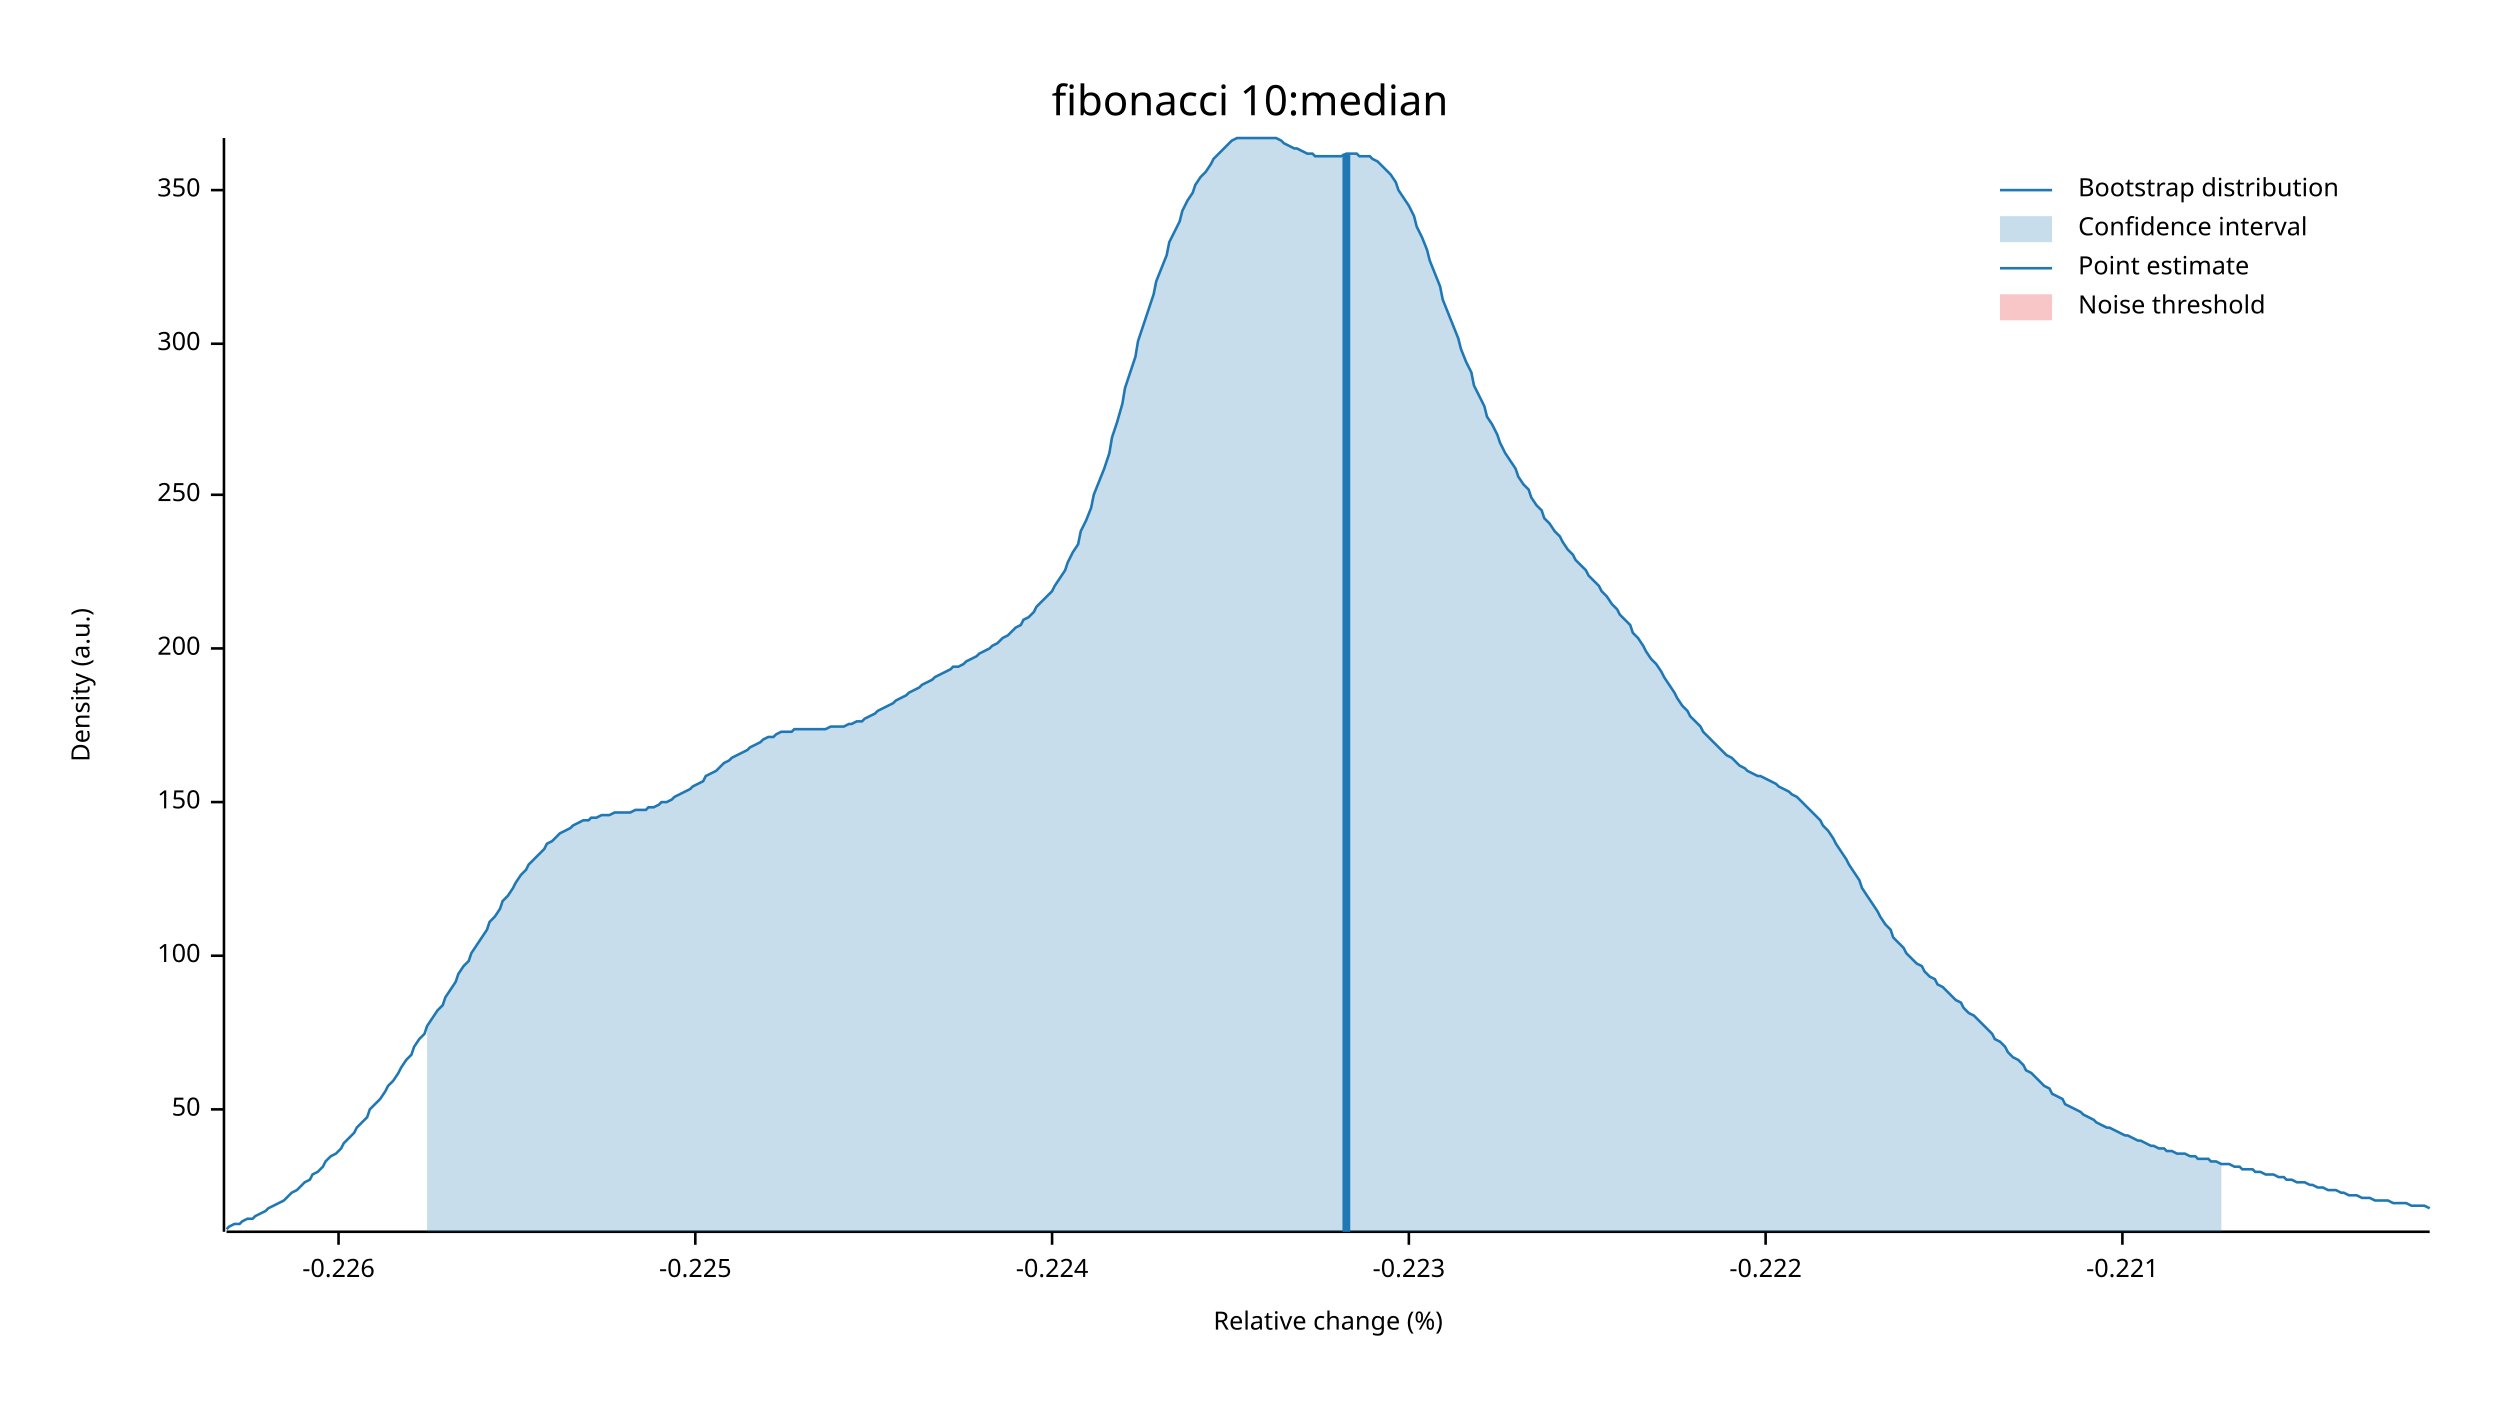
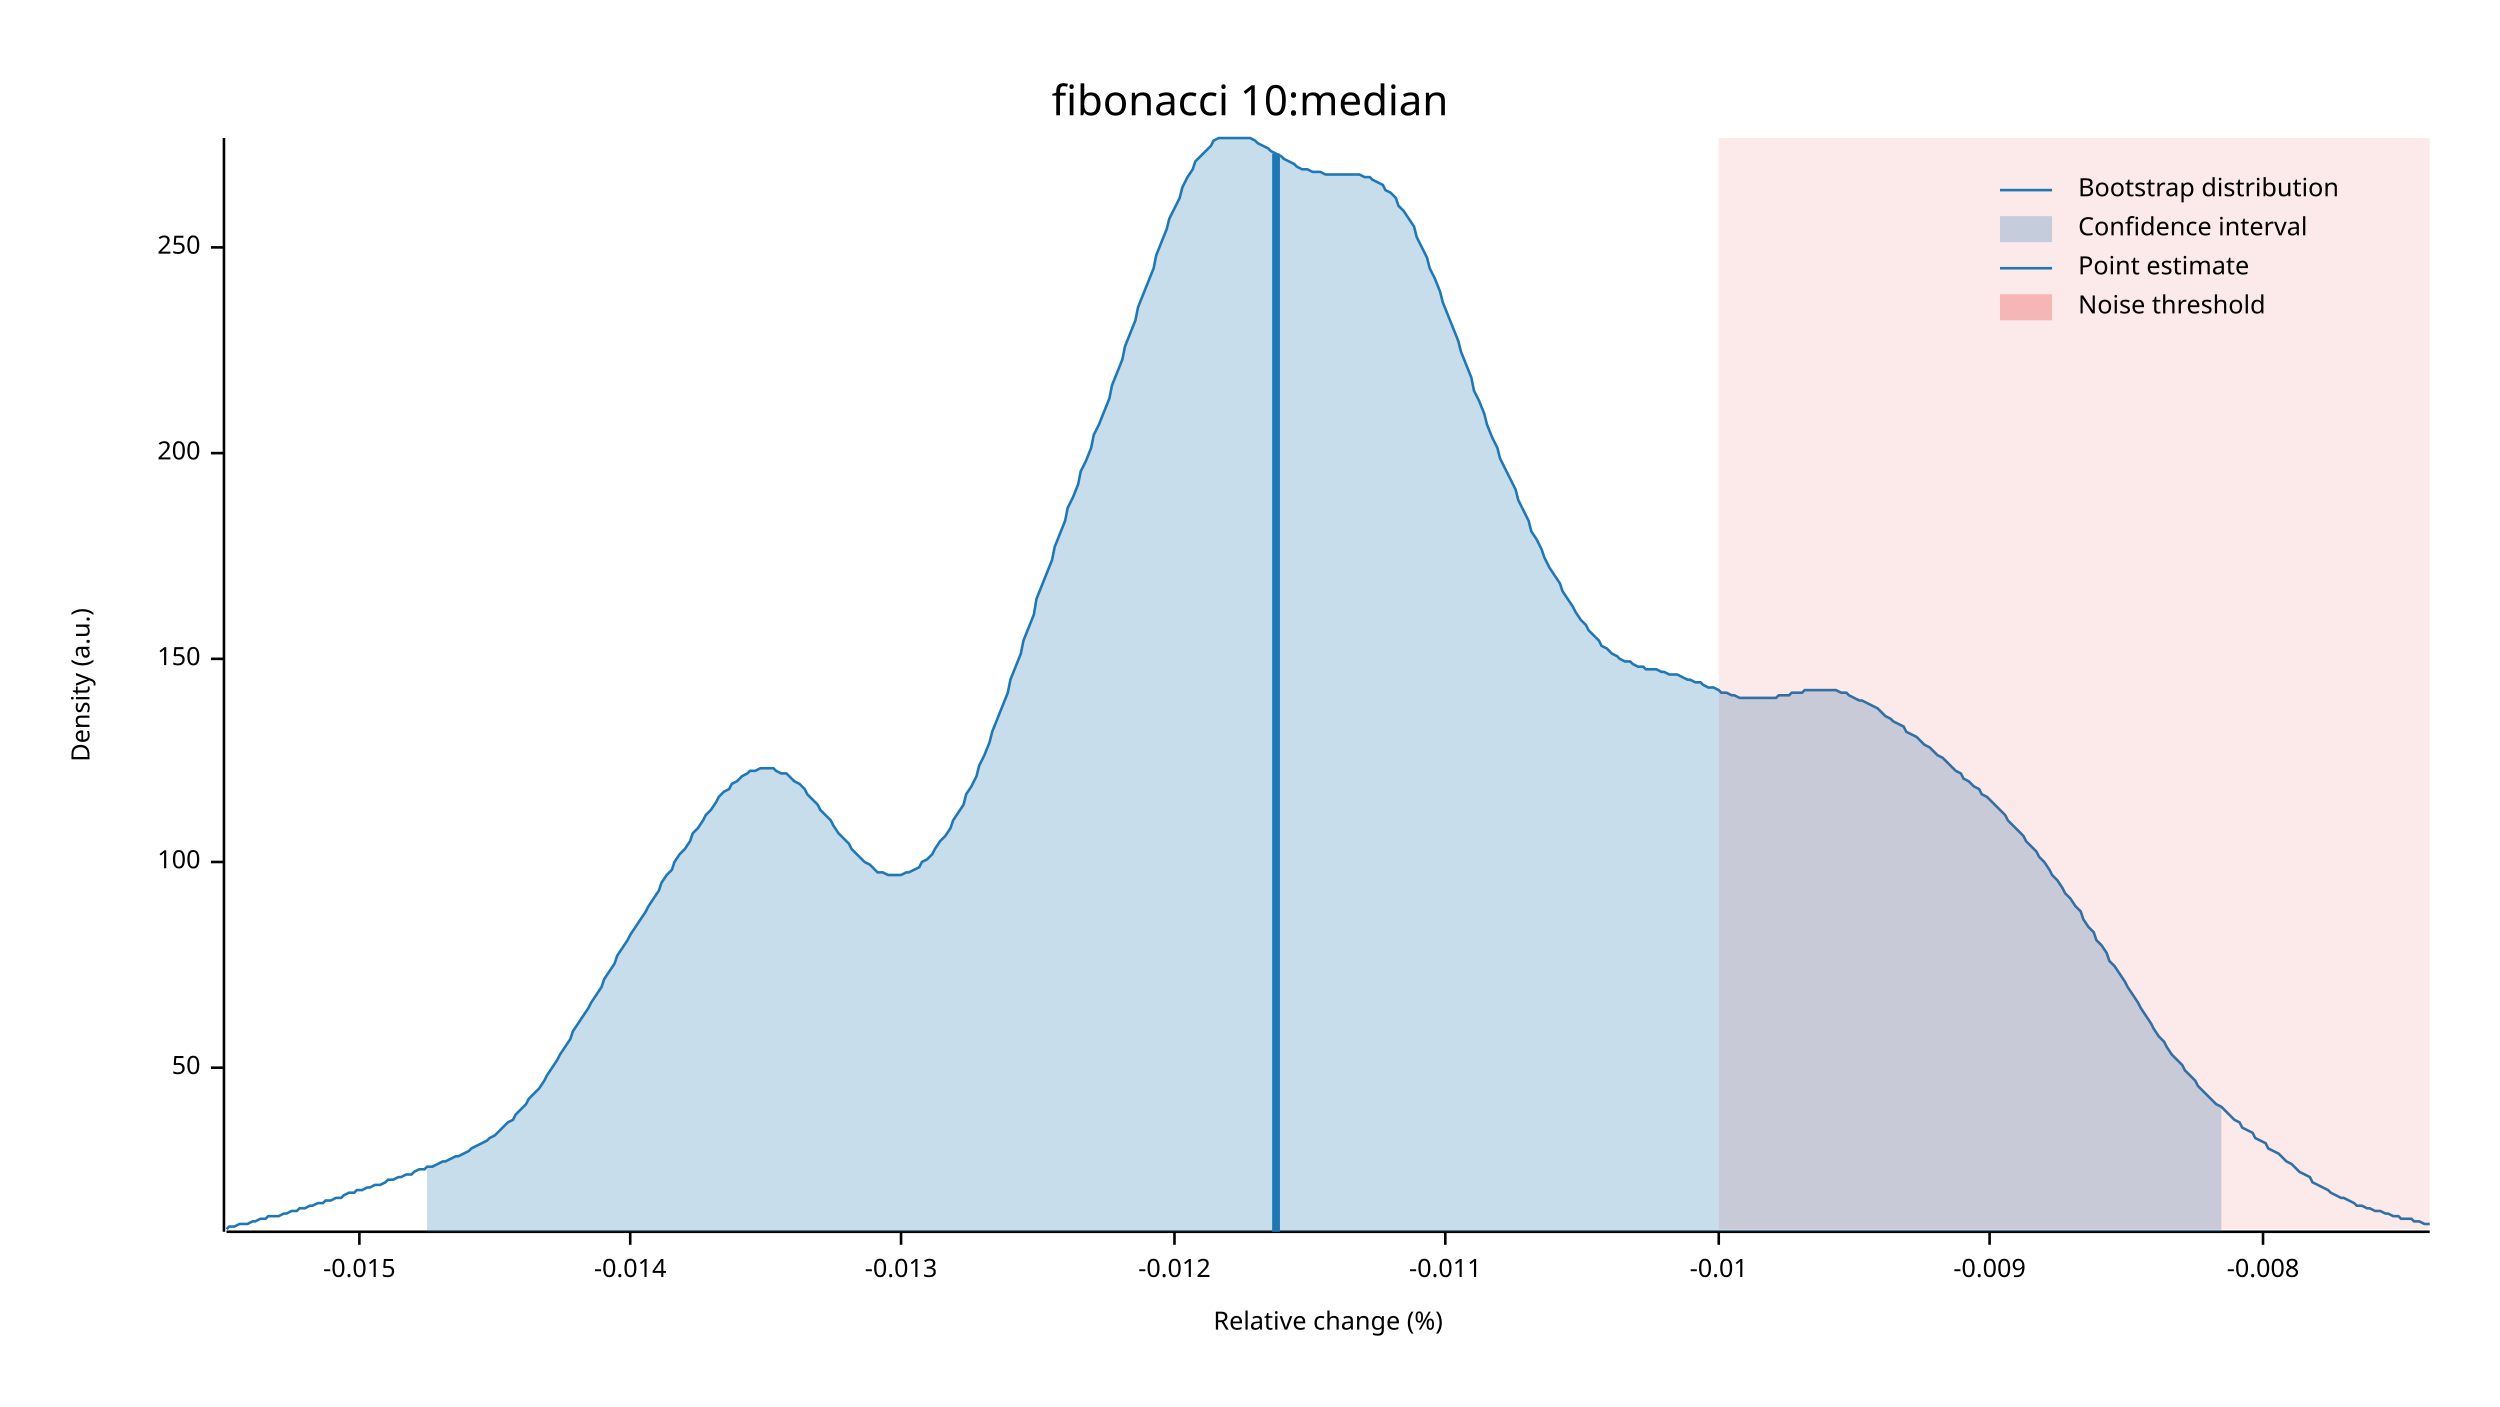
<svg xmlns="http://www.w3.org/2000/svg" width="960" height="540">
  <text x="480" y="32" dy="0.76em" text-anchor="middle" font-family="sans-serif" font-size="16.129" opacity="1" fill="#000000">
fibonacci 10:median
</text>
  <text x="27" y="263" dy="0.76em" text-anchor="middle" font-family="sans-serif" font-size="9.677" opacity="1" fill="#000000" transform="rotate(270, 27, 263)">
Density (a.u.)
</text>
  <text x="510" y="513" dy="-0.5ex" text-anchor="middle" font-family="sans-serif" font-size="9.677" opacity="1" fill="#000000">
Relative change (%)
</text>
  <polyline fill="none" opacity="1" stroke="#000000" stroke-width="1" points="86,53 86,473 " />
-   <text x="77" y="426" dy="0.5ex" text-anchor="end" font-family="sans-serif" font-size="9.677" opacity="1" fill="#000000">
+   <text x="77" y="410" dy="0.5ex" text-anchor="end" font-family="sans-serif" font-size="9.677" opacity="1" fill="#000000">
50
</text>
-   <polyline fill="none" opacity="1" stroke="#000000" stroke-width="1" points="81,426 86,426 " />
-   <text x="77" y="367" dy="0.5ex" text-anchor="end" font-family="sans-serif" font-size="9.677" opacity="1" fill="#000000">
+   <polyline fill="none" opacity="1" stroke="#000000" stroke-width="1" points="81,410 86,410 " />
+   <text x="77" y="331" dy="0.5ex" text-anchor="end" font-family="sans-serif" font-size="9.677" opacity="1" fill="#000000">
100
</text>
-   <polyline fill="none" opacity="1" stroke="#000000" stroke-width="1" points="81,367 86,367 " />
-   <text x="77" y="308" dy="0.5ex" text-anchor="end" font-family="sans-serif" font-size="9.677" opacity="1" fill="#000000">
+   <polyline fill="none" opacity="1" stroke="#000000" stroke-width="1" points="81,331 86,331 " />
+   <text x="77" y="253" dy="0.5ex" text-anchor="end" font-family="sans-serif" font-size="9.677" opacity="1" fill="#000000">
150
</text>
-   <polyline fill="none" opacity="1" stroke="#000000" stroke-width="1" points="81,308 86,308 " />
-   <text x="77" y="249" dy="0.5ex" text-anchor="end" font-family="sans-serif" font-size="9.677" opacity="1" fill="#000000">
+   <polyline fill="none" opacity="1" stroke="#000000" stroke-width="1" points="81,253 86,253 " />
+   <text x="77" y="174" dy="0.5ex" text-anchor="end" font-family="sans-serif" font-size="9.677" opacity="1" fill="#000000">
200
</text>
-   <polyline fill="none" opacity="1" stroke="#000000" stroke-width="1" points="81,249 86,249 " />
-   <text x="77" y="190" dy="0.5ex" text-anchor="end" font-family="sans-serif" font-size="9.677" opacity="1" fill="#000000">
+   <polyline fill="none" opacity="1" stroke="#000000" stroke-width="1" points="81,174 86,174 " />
+   <text x="77" y="95" dy="0.5ex" text-anchor="end" font-family="sans-serif" font-size="9.677" opacity="1" fill="#000000">
250
</text>
-   <polyline fill="none" opacity="1" stroke="#000000" stroke-width="1" points="81,190 86,190 " />
-   <text x="77" y="132" dy="0.5ex" text-anchor="end" font-family="sans-serif" font-size="9.677" opacity="1" fill="#000000">
- 300
+   <polyline fill="none" opacity="1" stroke="#000000" stroke-width="1" points="81,95 86,95 " />
+   <polyline fill="none" opacity="1" stroke="#000000" stroke-width="1" points="87,473 933,473 " />
+   <text x="138" y="483" dy="0.76em" text-anchor="middle" font-family="sans-serif" font-size="9.677" opacity="1" fill="#000000">
+ -0.015
</text>
-   <polyline fill="none" opacity="1" stroke="#000000" stroke-width="1" points="81,132 86,132 " />
-   <text x="77" y="73" dy="0.5ex" text-anchor="end" font-family="sans-serif" font-size="9.677" opacity="1" fill="#000000">
- 350
+   <polyline fill="none" opacity="1" stroke="#000000" stroke-width="1" points="138,473 138,478 " />
+   <text x="242" y="483" dy="0.76em" text-anchor="middle" font-family="sans-serif" font-size="9.677" opacity="1" fill="#000000">
+ -0.014
</text>
-   <polyline fill="none" opacity="1" stroke="#000000" stroke-width="1" points="81,73 86,73 " />
-   <polyline fill="none" opacity="1" stroke="#000000" stroke-width="1" points="87,473 933,473 " />
-   <text x="130" y="483" dy="0.76em" text-anchor="middle" font-family="sans-serif" font-size="9.677" opacity="1" fill="#000000">
- -0.226
+   <polyline fill="none" opacity="1" stroke="#000000" stroke-width="1" points="242,473 242,478 " />
+   <text x="346" y="483" dy="0.76em" text-anchor="middle" font-family="sans-serif" font-size="9.677" opacity="1" fill="#000000">
+ -0.013
</text>
-   <polyline fill="none" opacity="1" stroke="#000000" stroke-width="1" points="130,473 130,478 " />
-   <text x="267" y="483" dy="0.76em" text-anchor="middle" font-family="sans-serif" font-size="9.677" opacity="1" fill="#000000">
- -0.225
+   <polyline fill="none" opacity="1" stroke="#000000" stroke-width="1" points="346,473 346,478 " />
+   <text x="451" y="483" dy="0.76em" text-anchor="middle" font-family="sans-serif" font-size="9.677" opacity="1" fill="#000000">
+ -0.012
</text>
-   <polyline fill="none" opacity="1" stroke="#000000" stroke-width="1" points="267,473 267,478 " />
-   <text x="404" y="483" dy="0.76em" text-anchor="middle" font-family="sans-serif" font-size="9.677" opacity="1" fill="#000000">
- -0.224
+   <polyline fill="none" opacity="1" stroke="#000000" stroke-width="1" points="451,473 451,478 " />
+   <text x="555" y="483" dy="0.76em" text-anchor="middle" font-family="sans-serif" font-size="9.677" opacity="1" fill="#000000">
+ -0.011
</text>
-   <polyline fill="none" opacity="1" stroke="#000000" stroke-width="1" points="404,473 404,478 " />
-   <text x="541" y="483" dy="0.76em" text-anchor="middle" font-family="sans-serif" font-size="9.677" opacity="1" fill="#000000">
- -0.223
+   <polyline fill="none" opacity="1" stroke="#000000" stroke-width="1" points="555,473 555,478 " />
+   <text x="660" y="483" dy="0.76em" text-anchor="middle" font-family="sans-serif" font-size="9.677" opacity="1" fill="#000000">
+ -0.01
</text>
-   <polyline fill="none" opacity="1" stroke="#000000" stroke-width="1" points="541,473 541,478 " />
-   <text x="678" y="483" dy="0.76em" text-anchor="middle" font-family="sans-serif" font-size="9.677" opacity="1" fill="#000000">
- -0.222
+   <polyline fill="none" opacity="1" stroke="#000000" stroke-width="1" points="660,473 660,478 " />
+   <text x="764" y="483" dy="0.76em" text-anchor="middle" font-family="sans-serif" font-size="9.677" opacity="1" fill="#000000">
+ -0.009
</text>
-   <polyline fill="none" opacity="1" stroke="#000000" stroke-width="1" points="678,473 678,478 " />
-   <text x="815" y="483" dy="0.76em" text-anchor="middle" font-family="sans-serif" font-size="9.677" opacity="1" fill="#000000">
- -0.221
+   <polyline fill="none" opacity="1" stroke="#000000" stroke-width="1" points="764,473 764,478 " />
+   <text x="869" y="483" dy="0.76em" text-anchor="middle" font-family="sans-serif" font-size="9.677" opacity="1" fill="#000000">
+ -0.008
</text>
-   <polyline fill="none" opacity="1" stroke="#000000" stroke-width="1" points="815,473 815,478 " />
-   <polyline fill="none" opacity="1" stroke="#1F78B4" stroke-width="1" points="87,472 88,471 90,470 92,470 93,469 95,468 97,468 98,467 100,466 102,465 103,464 105,463 107,462 109,461 110,460 112,458 114,457 115,456 117,454 119,453 120,451 122,450 124,448 125,446 127,444 129,443 131,441 132,439 134,437 136,435 137,433 139,431 141,429 142,426 144,424 146,422 148,419 149,417 151,415 153,412 154,410 156,407 158,405 159,402 161,399 163,397 164,394 166,391 168,388 170,386 171,383 173,380 175,377 176,374 178,371 180,369 181,366 183,363 185,360 187,357 188,354 190,352 192,349 193,346 195,344 197,341 198,339 200,336 202,334 203,332 205,330 207,328 209,326 210,324 212,323 214,321 215,320 217,319 219,318 220,317 222,316 224,315 226,315 227,314 229,314 231,313 232,313 234,313 236,312 237,312 239,312 241,312 242,312 244,311 246,311 248,311 249,310 251,310 253,309 254,308 256,308 258,307 259,306 261,305 263,304 265,303 266,302 268,301 270,300 271,298 273,297 275,296 276,295 278,293 280,292 281,291 283,290 285,289 287,288 288,287 290,286 292,285 293,284 295,283 297,283 298,282 300,281 302,281 304,281 305,280 307,280 309,280 310,280 312,280 314,280 315,280 317,280 319,279 320,279 322,279 324,279 326,278 327,278 329,277 331,277 332,276 334,275 336,274 337,273 339,272 341,271 343,270 344,269 346,268 348,267 349,266 351,265 353,264 354,263 356,262 358,261 359,260 361,259 363,258 365,257 366,256 368,256 370,255 371,254 373,253 375,252 376,251 378,250 380,249 381,248 383,247 385,245 387,244 388,243 390,241 392,240 393,238 395,237 397,235 398,233 400,231 402,229 404,227 405,225 407,222 409,219 410,216 412,212 414,209 415,204 417,200 419,195 420,190 422,185 424,180 426,174 427,168 429,162 431,155 432,149 434,143 436,137 437,131 439,125 441,119 443,113 444,108 446,103 448,98 449,93 451,89 453,85 454,81 456,77 458,74 459,71 461,68 463,66 465,63 466,61 468,59 470,57 471,56 473,54 475,53 476,53 478,53 480,53 482,53 483,53 485,53 487,53 488,53 490,53 492,54 493,55 495,56 497,57 498,57 500,58 502,59 504,59 505,60 507,60 509,60 510,60 512,60 514,60 515,60 517,59 519,59 521,59 522,60 524,60 526,60 527,61 529,62 531,64 532,65 534,67 536,70 537,73 539,76 541,79 543,83 544,87 546,91 548,96 549,100 551,105 553,110 554,115 556,120 558,125 560,130 561,134 563,139 565,143 566,148 568,152 570,156 571,160 573,163 575,167 576,170 578,174 580,177 582,180 583,183 585,186 587,188 588,191 590,194 592,196 593,199 595,201 597,204 599,206 600,208 602,211 604,213 605,215 607,217 609,219 610,221 612,223 614,225 615,227 617,229 619,232 621,234 622,236 624,238 626,240 627,243 629,245 631,248 632,250 634,253 636,255 638,258 639,260 641,263 643,266 644,268 646,271 648,273 649,275 651,277 653,279 654,281 656,283 658,285 660,287 661,288 663,290 665,291 666,292 668,294 670,295 671,296 673,297 675,298 676,298 678,299 680,300 682,301 683,302 685,303 687,304 688,305 690,306 692,308 693,309 695,311 697,313 699,315 700,317 702,319 704,322 705,324 707,327 709,330 710,332 712,335 714,338 715,341 717,344 719,347 721,350 722,352 724,355 726,357 727,360 729,362 731,364 732,366 734,368 736,370 738,371 739,373 741,375 743,376 744,378 746,379 748,381 749,382 751,384 753,385 754,387 756,389 758,390 760,392 761,393 763,395 765,397 766,399 768,400 770,402 771,404 773,406 775,407 777,409 778,411 780,412 782,414 783,415 785,417 787,418 788,420 790,421 792,422 793,424 795,425 797,426 799,427 800,428 802,429 804,430 805,431 807,432 809,433 810,433 812,434 814,435 816,436 817,436 819,437 821,438 822,438 824,439 826,440 827,440 829,441 831,441 832,442 834,442 836,443 838,443 839,443 841,444 843,444 844,445 846,445 848,445 849,446 851,446 853,447 855,447 856,447 858,448 860,448 861,449 863,449 865,449 866,450 868,450 870,451 871,451 873,451 875,452 877,452 878,453 880,453 882,454 883,454 885,454 887,455 888,455 890,456 892,456 894,457 895,457 897,457 899,458 900,458 902,459 904,459 905,459 907,460 909,460 910,460 912,461 914,461 916,461 917,461 919,462 921,462 922,462 924,462 926,463 927,463 929,463 931,463 933,464 " />
-   <polygon opacity="0.25" fill="#1F78B4" points="164,394 166,391 168,388 170,386 171,383 173,380 175,377 176,374 178,371 180,369 181,366 183,363 185,360 187,357 188,354 190,352 192,349 193,346 195,344 197,341 198,339 200,336 202,334 203,332 205,330 207,328 209,326 210,324 212,323 214,321 215,320 217,319 219,318 220,317 222,316 224,315 226,315 227,314 229,314 231,313 232,313 234,313 236,312 237,312 239,312 241,312 242,312 244,311 246,311 248,311 249,310 251,310 253,309 254,308 256,308 258,307 259,306 261,305 263,304 265,303 266,302 268,301 270,300 271,298 273,297 275,296 276,295 278,293 280,292 281,291 283,290 285,289 287,288 288,287 290,286 292,285 293,284 295,283 297,283 298,282 300,281 302,281 304,281 305,280 307,280 309,280 310,280 312,280 314,280 315,280 317,280 319,279 320,279 322,279 324,279 326,278 327,278 329,277 331,277 332,276 334,275 336,274 337,273 339,272 341,271 343,270 344,269 346,268 348,267 349,266 351,265 353,264 354,263 356,262 358,261 359,260 361,259 363,258 365,257 366,256 368,256 370,255 371,254 373,253 375,252 376,251 378,250 380,249 381,248 383,247 385,245 387,244 388,243 390,241 392,240 393,238 395,237 397,235 398,233 400,231 402,229 404,227 405,225 407,222 409,219 410,216 412,212 414,209 415,204 417,200 419,195 420,190 422,185 424,180 426,174 427,168 429,162 431,155 432,149 434,143 436,137 437,131 439,125 441,119 443,113 444,108 446,103 448,98 449,93 451,89 453,85 454,81 456,77 458,74 459,71 461,68 463,66 465,63 466,61 468,59 470,57 471,56 473,54 475,53 476,53 478,53 480,53 482,53 483,53 485,53 487,53 488,53 490,53 492,54 493,55 495,56 497,57 498,57 500,58 502,59 504,59 505,60 507,60 509,60 510,60 512,60 514,60 515,60 517,59 519,59 521,59 522,60 524,60 526,60 527,61 529,62 531,64 532,65 534,67 536,70 537,73 539,76 541,79 543,83 544,87 546,91 548,96 549,100 551,105 553,110 554,115 556,120 558,125 560,130 561,134 563,139 565,143 566,148 568,152 570,156 571,160 573,163 575,167 576,170 578,174 580,177 582,180 583,183 585,186 587,188 588,191 590,194 592,196 593,199 595,201 597,204 599,206 600,208 602,211 604,213 605,215 607,217 609,219 610,221 612,223 614,225 615,227 617,229 619,232 621,234 622,236 624,238 626,240 627,243 629,245 631,248 632,250 634,253 636,255 638,258 639,260 641,263 643,266 644,268 646,271 648,273 649,275 651,277 653,279 654,281 656,283 658,285 660,287 661,288 663,290 665,291 666,292 668,294 670,295 671,296 673,297 675,298 676,298 678,299 680,300 682,301 683,302 685,303 687,304 688,305 690,306 692,308 693,309 695,311 697,313 699,315 700,317 702,319 704,322 705,324 707,327 709,330 710,332 712,335 714,338 715,341 717,344 719,347 721,350 722,352 724,355 726,357 727,360 729,362 731,364 732,366 734,368 736,370 738,371 739,373 741,375 743,376 744,378 746,379 748,381 749,382 751,384 753,385 754,387 756,389 758,390 760,392 761,393 763,395 765,397 766,399 768,400 770,402 771,404 773,406 775,407 777,409 778,411 780,412 782,414 783,415 785,417 787,418 788,420 790,421 792,422 793,424 795,425 797,426 799,427 800,428 802,429 804,430 805,431 807,432 809,433 810,433 812,434 814,435 816,436 817,436 819,437 821,438 822,438 824,439 826,440 827,440 829,441 831,441 832,442 834,442 836,443 838,443 839,443 841,444 843,444 844,445 846,445 848,445 849,446 851,446 853,447 853,473 164,473 " />
-   <polyline fill="none" opacity="1" stroke="#1F78B4" stroke-width="3" points="517,473 517,59 " />
-   <rect x="510" y="53" width="0" height="419" opacity="0.1" fill="#E31A1C" stroke="none" />
+   <polyline fill="none" opacity="1" stroke="#000000" stroke-width="1" points="869,473 869,478 " />
+   <polyline fill="none" opacity="1" stroke="#1F78B4" stroke-width="1" points="87,472 88,471 90,471 92,470 93,470 95,470 97,469 98,469 100,468 102,468 103,467 105,467 107,467 109,466 110,466 112,465 114,465 115,464 117,464 119,463 120,463 122,462 124,462 125,461 127,461 129,460 131,460 132,459 134,458 136,458 137,457 139,457 141,456 142,456 144,455 146,455 148,454 149,453 151,453 153,452 154,452 156,451 158,451 159,450 161,449 163,449 164,448 166,448 168,447 170,446 171,446 173,445 175,444 176,444 178,443 180,442 181,441 183,440 185,439 187,438 188,437 190,436 192,434 193,433 195,431 197,430 198,428 200,426 202,424 203,422 205,420 207,418 209,415 210,413 212,410 214,407 215,405 217,402 219,399 220,396 222,393 224,390 226,387 227,385 229,382 231,379 232,376 234,373 236,370 237,367 239,364 241,361 242,359 244,356 246,353 248,350 249,348 251,345 253,342 254,339 256,336 258,334 259,331 261,328 263,326 265,323 266,320 268,318 270,315 271,313 273,311 275,308 276,306 278,304 280,303 281,301 283,300 285,298 287,297 288,296 290,296 292,295 293,295 295,295 297,295 298,296 300,297 302,297 304,299 305,300 307,301 309,303 310,305 312,307 314,309 315,311 317,313 319,315 320,317 322,320 324,322 326,324 327,326 329,328 331,330 332,331 334,332 336,334 337,335 339,335 341,336 343,336 344,336 346,336 348,335 349,335 351,334 353,333 354,331 356,330 358,328 359,326 361,323 363,321 365,318 366,315 368,312 370,309 371,305 373,302 375,298 376,294 378,290 380,285 381,281 383,276 385,271 387,266 388,261 390,256 392,251 393,246 395,241 397,236 398,230 400,225 402,220 404,215 405,210 407,205 409,200 410,195 412,191 414,186 415,181 417,177 419,172 420,167 422,163 424,158 426,153 427,148 429,143 431,138 432,133 434,128 436,123 437,118 439,113 441,108 443,103 444,98 446,93 448,88 449,84 451,80 453,76 454,72 456,68 458,65 459,62 461,60 463,58 465,56 466,54 468,53 470,53 471,53 473,53 475,53 476,53 478,53 480,53 482,54 483,55 485,56 487,57 488,58 490,59 492,60 493,61 495,62 497,63 498,64 500,65 502,65 504,66 505,66 507,66 509,67 510,67 512,67 514,67 515,67 517,67 519,67 521,67 522,67 524,68 526,68 527,69 529,70 531,71 532,73 534,74 536,76 537,79 539,81 541,84 543,87 544,91 546,95 548,99 549,103 551,107 553,112 554,116 556,121 558,126 560,131 561,135 563,140 565,145 566,150 568,154 570,159 571,163 573,168 575,172 576,176 578,180 580,184 582,188 583,192 585,196 587,200 588,204 590,207 592,211 593,214 595,218 597,221 599,224 600,227 602,230 604,233 605,235 607,238 609,240 610,242 612,244 614,246 615,248 617,249 619,251 621,252 622,253 624,254 626,254 627,255 629,256 631,256 632,257 634,257 636,257 638,258 639,258 641,259 643,259 644,259 646,260 648,261 649,261 651,262 653,262 654,263 656,264 658,264 660,265 661,266 663,266 665,267 666,267 668,268 670,268 671,268 673,268 675,268 676,268 678,268 680,268 682,268 683,267 685,267 687,267 688,266 690,266 692,266 693,265 695,265 697,265 699,265 700,265 702,265 704,265 705,265 707,266 709,266 710,267 712,268 714,269 715,269 717,270 719,271 721,272 722,273 724,275 726,276 727,277 729,278 731,279 732,281 734,282 736,283 738,285 739,286 741,287 743,289 744,290 746,291 748,293 749,294 751,296 753,297 754,299 756,300 758,302 760,303 761,305 763,306 765,308 766,309 768,311 770,313 771,315 773,317 775,319 777,321 778,323 780,325 782,327 783,329 785,331 787,334 788,336 790,338 792,341 793,343 795,345 797,348 799,350 800,353 802,356 804,358 805,361 807,363 809,366 810,369 812,371 814,374 816,377 817,379 819,382 821,385 822,387 824,390 826,393 827,395 829,398 831,400 832,402 834,405 836,407 838,409 839,411 841,413 843,415 844,417 846,419 848,421 849,422 851,424 853,425 855,427 856,428 858,430 860,431 861,433 863,434 865,435 866,437 868,438 870,439 871,441 873,442 875,443 877,445 878,446 880,447 882,449 883,450 885,451 887,452 888,454 890,455 892,456 894,457 895,458 897,459 899,460 900,460 902,461 904,462 905,463 907,463 909,464 910,464 912,465 914,465 916,466 917,466 919,467 921,467 922,468 924,468 926,468 927,469 929,469 931,470 933,470 " />
+   <polygon opacity="0.25" fill="#1F78B4" points="164,448 166,448 168,447 170,446 171,446 173,445 175,444 176,444 178,443 180,442 181,441 183,440 185,439 187,438 188,437 190,436 192,434 193,433 195,431 197,430 198,428 200,426 202,424 203,422 205,420 207,418 209,415 210,413 212,410 214,407 215,405 217,402 219,399 220,396 222,393 224,390 226,387 227,385 229,382 231,379 232,376 234,373 236,370 237,367 239,364 241,361 242,359 244,356 246,353 248,350 249,348 251,345 253,342 254,339 256,336 258,334 259,331 261,328 263,326 265,323 266,320 268,318 270,315 271,313 273,311 275,308 276,306 278,304 280,303 281,301 283,300 285,298 287,297 288,296 290,296 292,295 293,295 295,295 297,295 298,296 300,297 302,297 304,299 305,300 307,301 309,303 310,305 312,307 314,309 315,311 317,313 319,315 320,317 322,320 324,322 326,324 327,326 329,328 331,330 332,331 334,332 336,334 337,335 339,335 341,336 343,336 344,336 346,336 348,335 349,335 351,334 353,333 354,331 356,330 358,328 359,326 361,323 363,321 365,318 366,315 368,312 370,309 371,305 373,302 375,298 376,294 378,290 380,285 381,281 383,276 385,271 387,266 388,261 390,256 392,251 393,246 395,241 397,236 398,230 400,225 402,220 404,215 405,210 407,205 409,200 410,195 412,191 414,186 415,181 417,177 419,172 420,167 422,163 424,158 426,153 427,148 429,143 431,138 432,133 434,128 436,123 437,118 439,113 441,108 443,103 444,98 446,93 448,88 449,84 451,80 453,76 454,72 456,68 458,65 459,62 461,60 463,58 465,56 466,54 468,53 470,53 471,53 473,53 475,53 476,53 478,53 480,53 482,54 483,55 485,56 487,57 488,58 490,59 492,60 493,61 495,62 497,63 498,64 500,65 502,65 504,66 505,66 507,66 509,67 510,67 512,67 514,67 515,67 517,67 519,67 521,67 522,67 524,68 526,68 527,69 529,70 531,71 532,73 534,74 536,76 537,79 539,81 541,84 543,87 544,91 546,95 548,99 549,103 551,107 553,112 554,116 556,121 558,126 560,131 561,135 563,140 565,145 566,150 568,154 570,159 571,163 573,168 575,172 576,176 578,180 580,184 582,188 583,192 585,196 587,200 588,204 590,207 592,211 593,214 595,218 597,221 599,224 600,227 602,230 604,233 605,235 607,238 609,240 610,242 612,244 614,246 615,248 617,249 619,251 621,252 622,253 624,254 626,254 627,255 629,256 631,256 632,257 634,257 636,257 638,258 639,258 641,259 643,259 644,259 646,260 648,261 649,261 651,262 653,262 654,263 656,264 658,264 660,265 661,266 663,266 665,267 666,267 668,268 670,268 671,268 673,268 675,268 676,268 678,268 680,268 682,268 683,267 685,267 687,267 688,266 690,266 692,266 693,265 695,265 697,265 699,265 700,265 702,265 704,265 705,265 707,266 709,266 710,267 712,268 714,269 715,269 717,270 719,271 721,272 722,273 724,275 726,276 727,277 729,278 731,279 732,281 734,282 736,283 738,285 739,286 741,287 743,289 744,290 746,291 748,293 749,294 751,296 753,297 754,299 756,300 758,302 760,303 761,305 763,306 765,308 766,309 768,311 770,313 771,315 773,317 775,319 777,321 778,323 780,325 782,327 783,329 785,331 787,334 788,336 790,338 792,341 793,343 795,345 797,348 799,350 800,353 802,356 804,358 805,361 807,363 809,366 810,369 812,371 814,374 816,377 817,379 819,382 821,385 822,387 824,390 826,393 827,395 829,398 831,400 832,402 834,405 836,407 838,409 839,411 841,413 843,415 844,417 846,419 848,421 849,422 851,424 853,425 853,473 164,473 " />
+   <polyline fill="none" opacity="1" stroke="#1F78B4" stroke-width="3" points="490,473 490,59 " />
+   <rect x="660" y="53" width="273" height="419" opacity="0.1" fill="#E31A1C" stroke="none" />
  <text x="798" y="68" dy="0.76em" text-anchor="start" font-family="sans-serif" font-size="9.677" opacity="1" fill="#000000">
Bootstrap distribution
</text>
  <text x="798" y="83" dy="0.76em" text-anchor="start" font-family="sans-serif" font-size="9.677" opacity="1" fill="#000000">
Confidence interval
</text>
  <text x="798" y="98" dy="0.76em" text-anchor="start" font-family="sans-serif" font-size="9.677" opacity="1" fill="#000000">
Point estimate
</text>
  <text x="798" y="113" dy="0.76em" text-anchor="start" font-family="sans-serif" font-size="9.677" opacity="1" fill="#000000">
Noise threshold
</text>
  <polyline fill="none" opacity="1" stroke="#1F78B4" stroke-width="1" points="768,73 788,73 " />
  <rect x="768" y="83" width="20" height="10" opacity="0.25" fill="#1F78B4" stroke="none" />
  <polyline fill="none" opacity="1" stroke="#1F78B4" stroke-width="1" points="768,103 788,103 " />
  <rect x="768" y="113" width="20" height="10" opacity="0.25" fill="#E31A1C" stroke="none" />
</svg>
